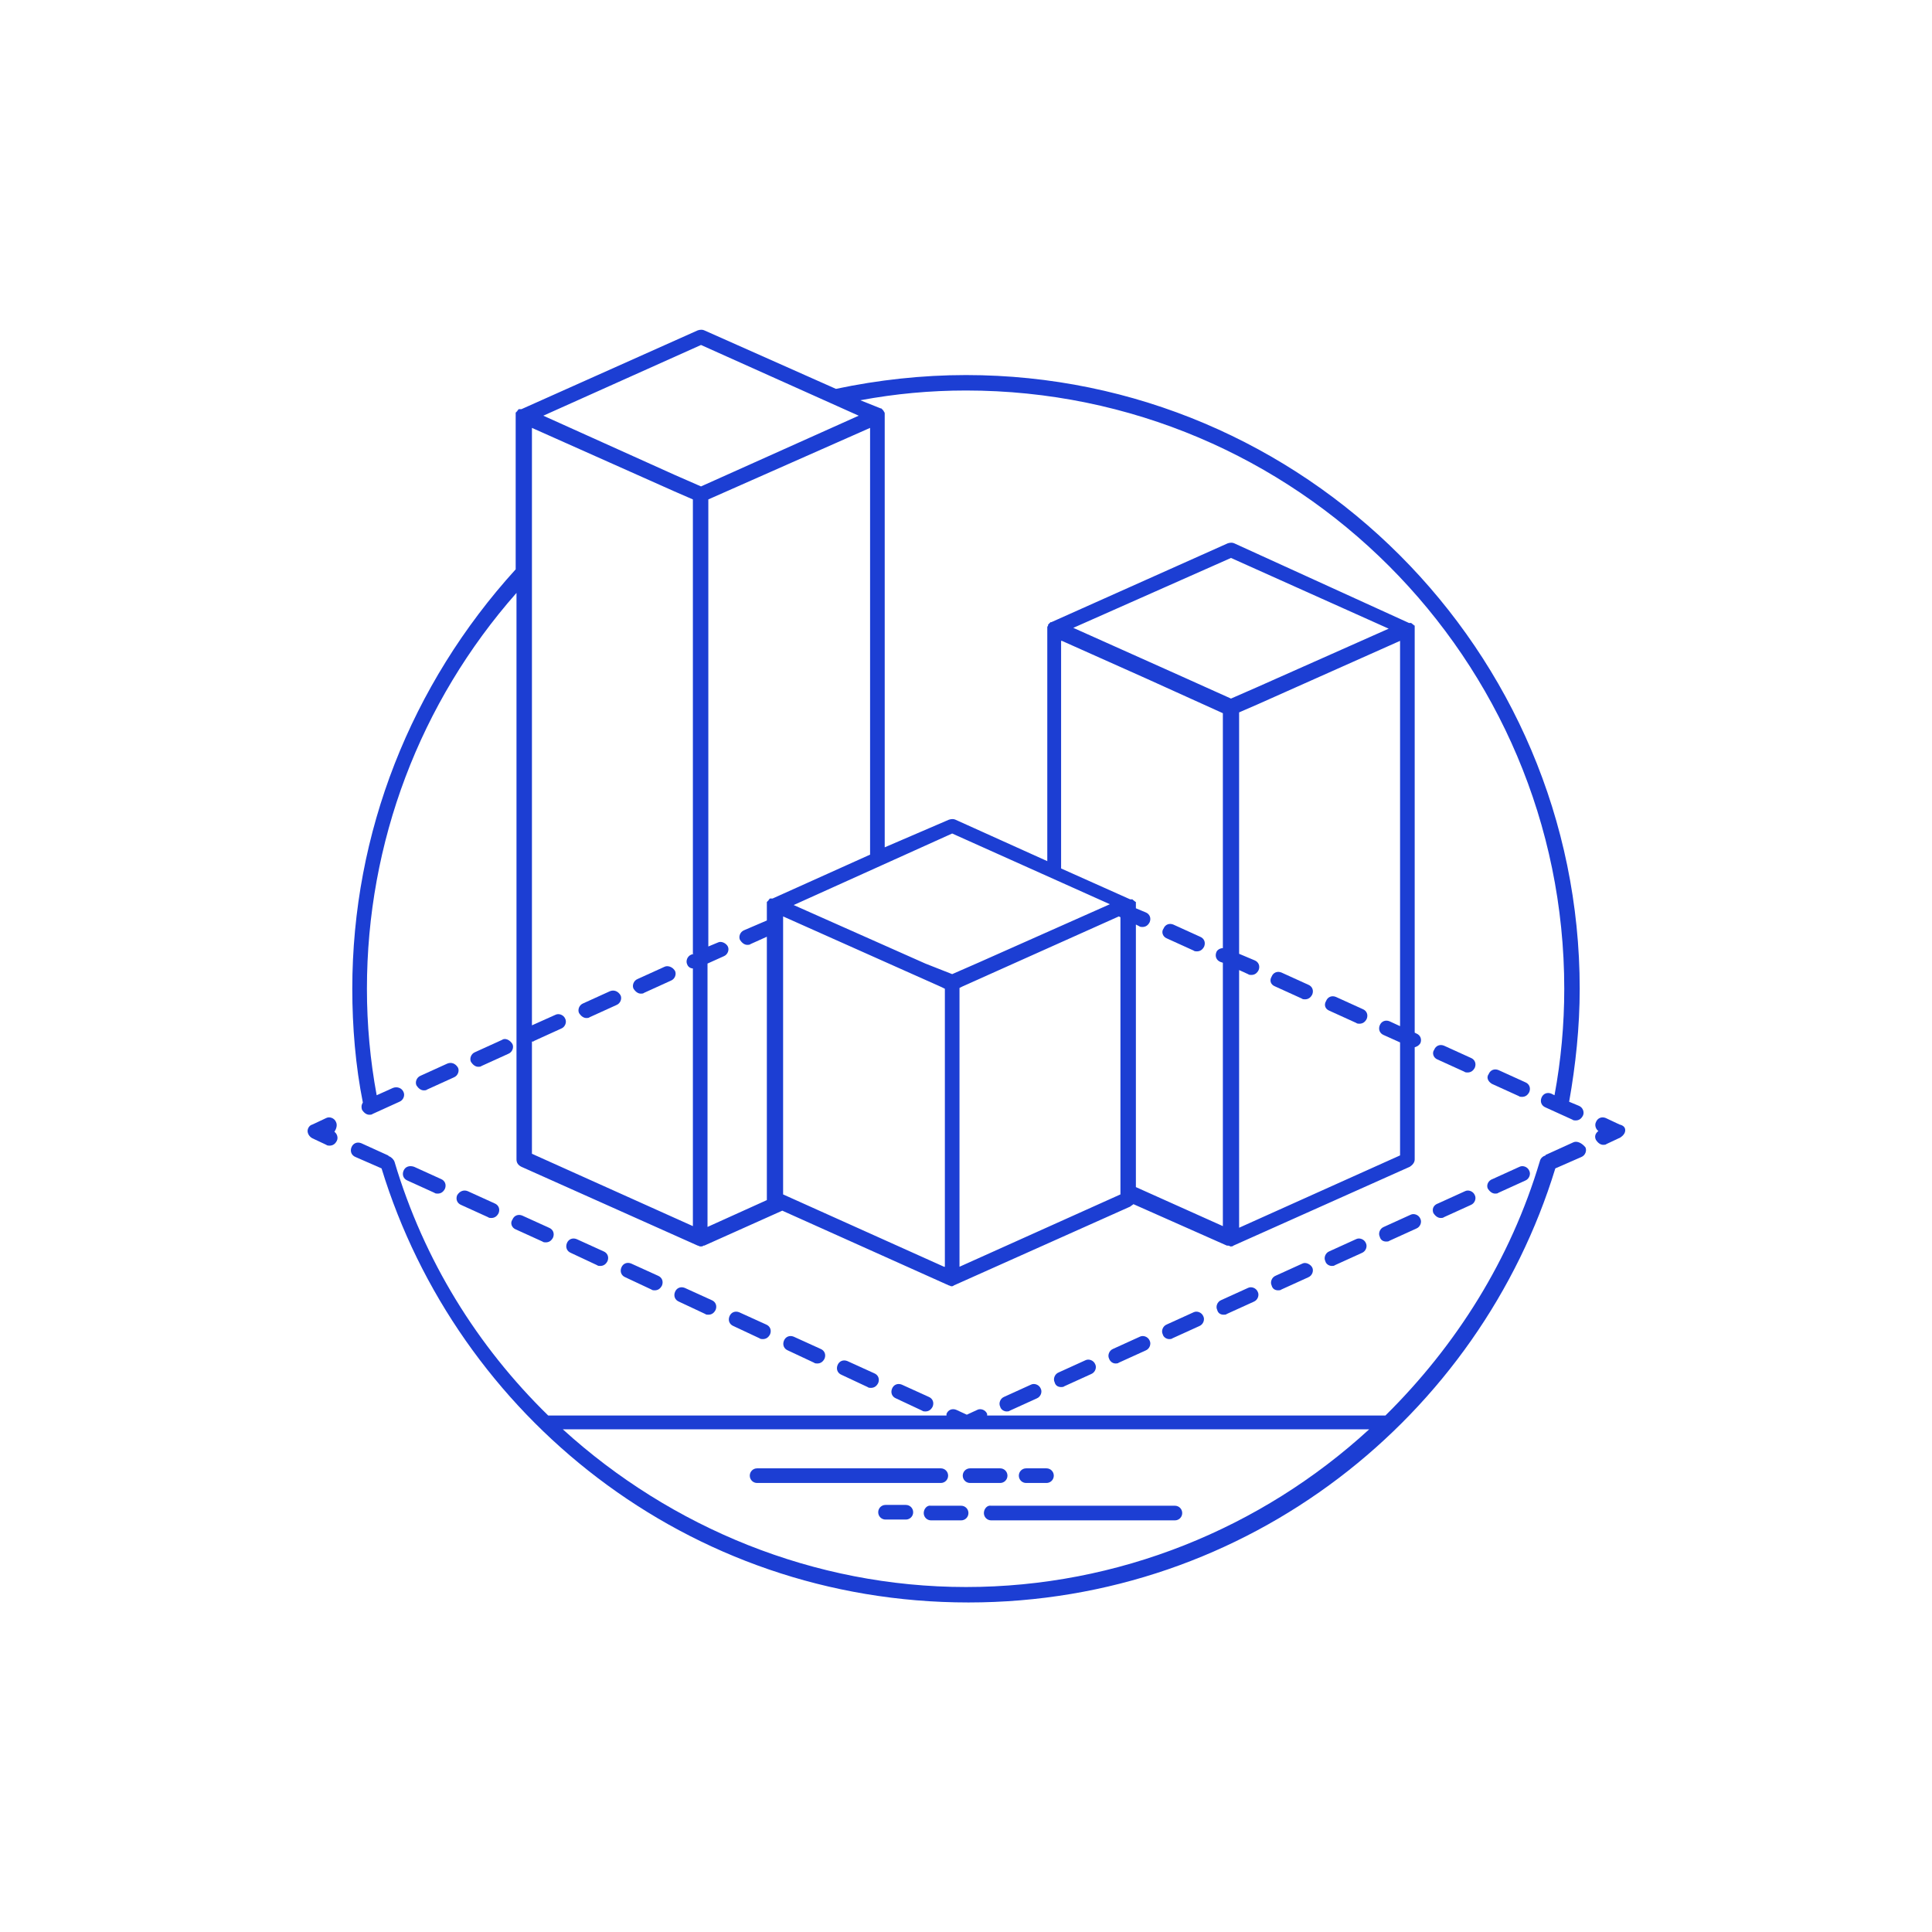
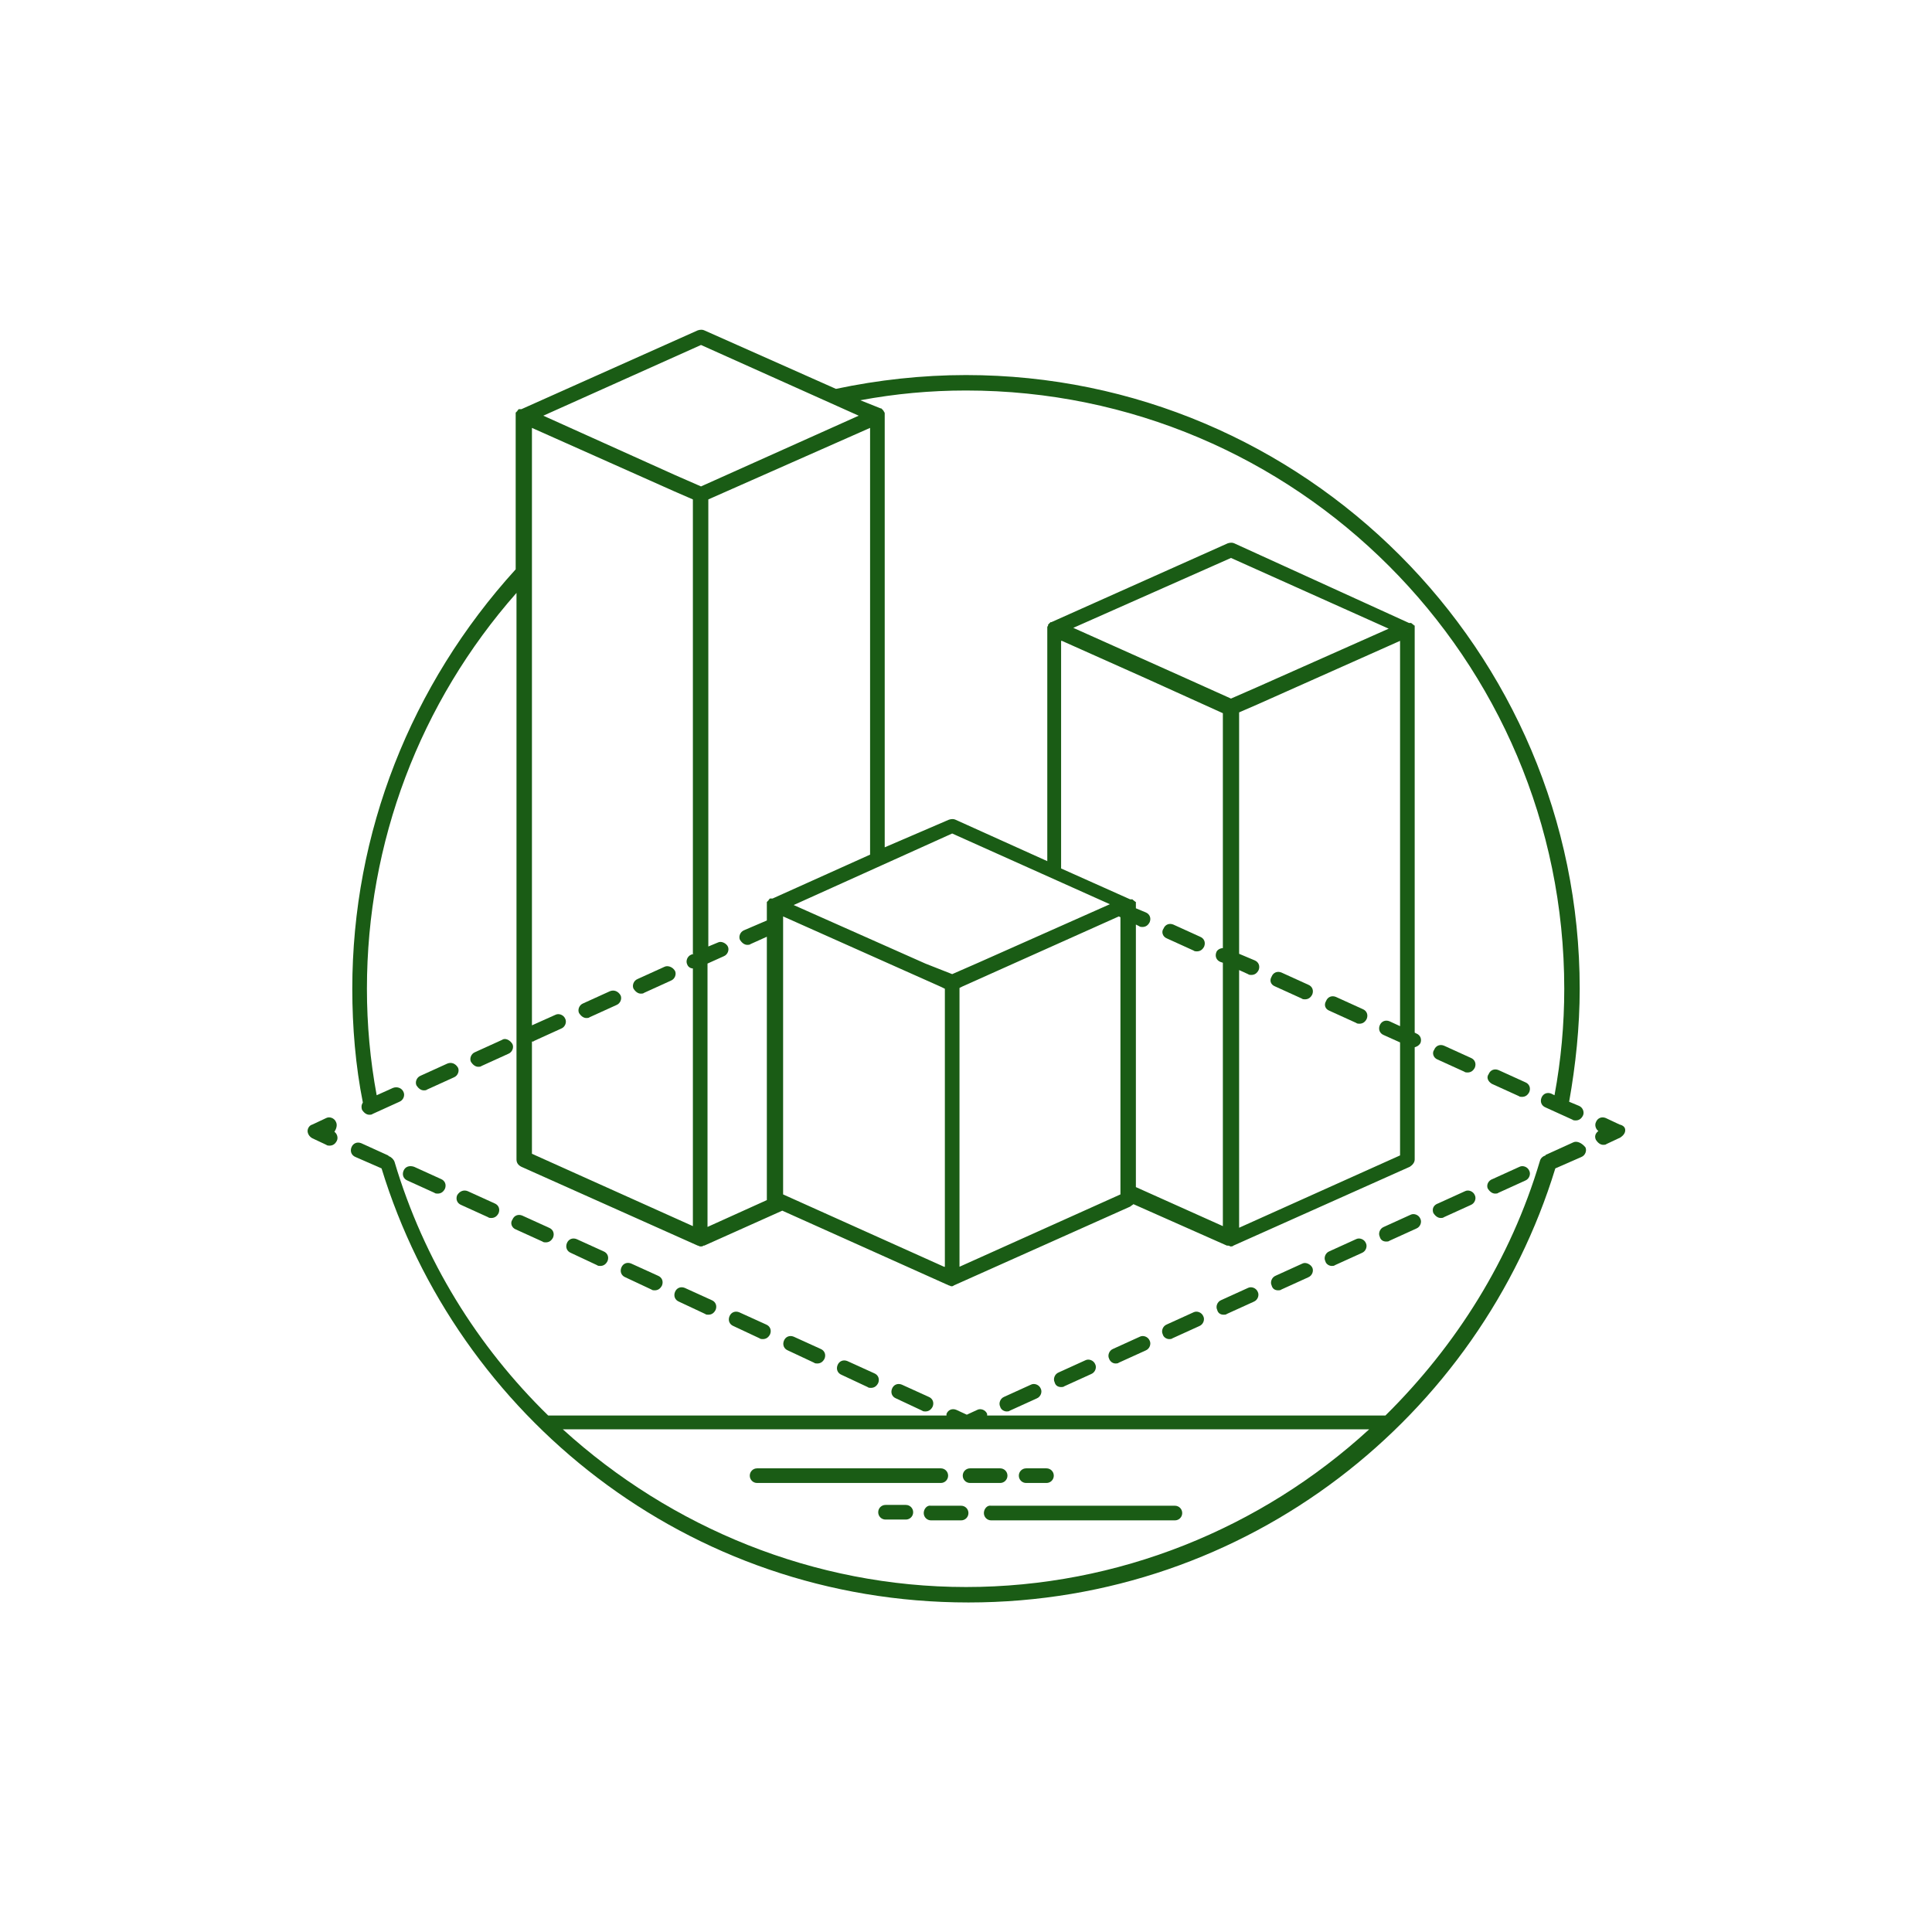
<svg xmlns="http://www.w3.org/2000/svg" width="100" height="100">
-   <svg fill="#1c3ed3" transform="matrix(.69 0 0 .69 15.5 15.5)" viewBox="0 0 164 164">
+   <svg fill="#1a5c15" transform="matrix(.69 0 0 .69 15.5 15.5)" viewBox="0 0 164 164">
    <path d="M56.3 145.6h22.6c.5 0 .9-.4.9-.9s-.4-.9-.9-.9H56.3c-.5 0-.9.4-.9.9s.4.9.9.9zM82.5 145.6h3.7c.5 0 .9-.4.9-.9s-.4-.9-.9-.9h-3.7c-.5 0-.9.4-.9.9s.4.9.9.9zM89.4 145.6h2.5c.5 0 .9-.4.9-.9s-.4-.9-.9-.9h-2.5c-.5 0-.9.4-.9.9s.4.9.9.9zM84.2 149.3c0 .5.4.9.9.9h22.6c.5 0 .9-.4.9-.9s-.4-.9-.9-.9H85.1c-.5-.1-.9.4-.9.9zM76.8 149.3c0 .5.4.9.9.9h3.7c.5 0 .9-.4.9-.9s-.4-.9-.9-.9h-3.7c-.5-.1-.9.4-.9.9zM74.6 148.3h-2.5c-.5 0-.9.4-.9.9s.4.9.9.9h2.5c.5 0 .9-.4.9-.9s-.4-.9-.9-.9zM44.9 82.1l-3.3 1.5c-.5.2-.7.8-.5 1.2.2.3.5.6.9.6.1 0 .3 0 .4-.1l3.3-1.5c.5-.2.7-.8.5-1.2-.3-.5-.9-.7-1.3-.5zM24.9 91.1l-3.3 1.5c-.5.2-.7.8-.5 1.2.2.3.5.6.9.6.1 0 .3 0 .4-.1l3.3-1.5c.5-.2.7-.8.5-1.2-.3-.5-.9-.8-1.3-.5zM38.2 85.1l-3.3 1.5c-.5.2-.7.8-.5 1.2.2.3.5.6.9.6.1 0 .3 0 .4-.1l3.3-1.5c.5-.2.7-.8.5-1.2-.3-.5-.8-.7-1.3-.5zM18.2 94l-3.3 1.5c-.5.2-.7.8-.5 1.2.2.3.5.6.9.6.1 0 .3 0 .4-.1l3.3-1.5c.5-.2.7-.8.5-1.2-.3-.5-.8-.7-1.3-.5zM4.5 101.2c-.2-.5-.8-.7-1.2-.5l-1.7.8c-.4.1-.6.5-.6.8s.2.7.6.9l1.7.8c.1.1.3.1.4.1.4 0 .7-.2.9-.6.2-.4 0-.9-.3-1.1.2-.3.4-.8.2-1.2zM76.6 136.7c.1.1.3.1.4.1.4 0 .7-.2.9-.6.2-.5 0-1-.5-1.2l-3.3-1.5c-.5-.2-1 0-1.2.5-.2.5 0 1 .5 1.2l3.2 1.5zM56.6 127.8c.1.1.3.1.4.1.4 0 .7-.2.9-.6.2-.5 0-1-.5-1.2l-3.3-1.5c-.5-.2-1 0-1.2.5-.2.5 0 1 .5 1.2l3.2 1.5zM43.3 121.8c.1.1.3.1.4.1.4 0 .7-.2.9-.6.2-.5 0-1-.5-1.2l-3.3-1.5c-.5-.2-1 0-1.2.5-.2.5 0 1 .5 1.2l3.2 1.5zM63.3 130.8c.1.1.3.1.4.1.4 0 .7-.2.9-.6.2-.5 0-1-.5-1.2l-3.3-1.5c-.5-.2-1 0-1.2.5-.2.5 0 1 .5 1.2l3.2 1.5zM69.9 133.8c.1.1.3.1.4.1.4 0 .7-.2.9-.6.2-.5 0-1-.5-1.2l-3.3-1.5c-.5-.2-1 0-1.2.5s0 1 .5 1.2l3.2 1.5zM36.6 118.8c.1.1.3.1.4.1.4 0 .7-.2.9-.6.2-.5 0-1-.5-1.2l-3.3-1.5c-.5-.2-1 0-1.2.5-.2.5 0 1 .5 1.2l3.2 1.5zM26.6 114.4l3.3 1.5c.1.1.3.1.4.1.4 0 .7-.2.9-.6.2-.5 0-1-.5-1.2l-3.3-1.5c-.5-.2-1 0-1.2.5-.3.4-.1 1 .4 1.2zM19.4 110.2c-.2.5 0 1 .5 1.2l3.3 1.5c.1.1.3.1.4.1.4 0 .7-.2.9-.6.2-.5 0-1-.5-1.2l-3.3-1.5c-.5-.2-1 0-1.3.5zM49.9 124.8c.1.1.3.1.4.1.4 0 .7-.2.9-.6.2-.5 0-1-.5-1.2l-3.3-1.5c-.5-.2-1 0-1.2.5-.2.5 0 1 .5 1.2l3.2 1.5zM12.8 107.2c-.2.5 0 1 .5 1.2l3.3 1.5c.1.1.3.1.4.1.4 0 .7-.2.9-.6.2-.5 0-1-.5-1.2l-3.3-1.5c-.6-.2-1.1 0-1.3.5z" />
    <path d="M156.7 103.7l-3.3 1.5s-.1 0-.1.1c-.3.1-.6.3-.7.7-3.6 12.1-10.3 22.7-19 31.3h-49v-.2c-.2-.5-.8-.7-1.2-.5l-1.3.6-1.3-.6c-.5-.2-1 0-1.2.5v.2h-49c-8.7-8.5-15.3-19.1-18.9-31.2-.1-.3-.4-.6-.7-.7l-.1-.1-3.3-1.5c-.5-.2-1 0-1.2.5-.2.5 0 1 .5 1.2l3.2 1.4c9.3 30.4 37.6 53.4 72.2 53.4 34.5 0 62.9-23 72.2-53.4l3.2-1.4c.5-.2.7-.8.5-1.2-.5-.6-1.1-.8-1.5-.6zM82 158.4c-18.7 0-36.3-7.3-49.6-19.4h99.2c-13.3 12.2-30.9 19.4-49.6 19.4z" />
    <path d="M113.7 124.9c.1 0 .3 0 .4-.1l3.3-1.5c.5-.2.7-.8.5-1.2-.2-.5-.8-.7-1.2-.5l-3.3 1.5c-.5.2-.7.8-.5 1.2.1.4.4.6.8.6zM120.4 121.9c.1 0 .3 0 .4-.1l3.3-1.5c.5-.2.7-.8.5-1.2s-.8-.7-1.2-.5l-3.3 1.5c-.5.2-.7.8-.5 1.2.1.4.4.6.8.6zM127 118.9c.1 0 .3 0 .4-.1l3.3-1.5c.5-.2.7-.8.5-1.2-.2-.5-.8-.7-1.2-.5l-3.3 1.5c-.5.2-.7.8-.5 1.2.1.4.5.6.8.6zM133.7 115.9c.1 0 .3 0 .4-.1l3.3-1.5c.5-.2.7-.8.5-1.2-.2-.5-.8-.7-1.2-.5l-3.3 1.5c-.5.2-.7.8-.5 1.2.1.4.4.6.8.6zM146.2 109.4c.2.3.5.6.9.6.1 0 .3 0 .4-.1l3.3-1.5c.5-.2.7-.8.5-1.2-.2-.5-.8-.7-1.2-.5l-3.3 1.5c-.6.2-.8.8-.6 1.2zM139.5 112.4c.2.3.5.6.9.6.1 0 .3 0 .4-.1l3.3-1.5c.5-.2.7-.8.5-1.2-.2-.5-.8-.7-1.2-.5l-3.3 1.5c-.6.2-.8.7-.6 1.2zM87 136.8c.1 0 .3 0 .4-.1l3.3-1.5c.5-.2.7-.8.5-1.2-.2-.5-.8-.7-1.2-.5l-3.3 1.5c-.5.2-.7.8-.5 1.2.1.4.5.6.8.6zM93.7 133.8c.1 0 .3 0 .4-.1l3.3-1.5c.5-.2.7-.8.5-1.2-.2-.5-.8-.7-1.2-.5l-3.3 1.5c-.5.2-.7.8-.5 1.2.1.4.4.6.8.6zM100.4 130.9c.1 0 .3 0 .4-.1l3.3-1.5c.5-.2.7-.8.5-1.2-.2-.5-.8-.7-1.2-.5l-3.3 1.5c-.5.2-.7.8-.5 1.2.1.3.4.6.8.6zM107 127.9c.1 0 .3 0 .4-.1l3.3-1.5c.5-.2.7-.8.5-1.2-.2-.5-.8-.7-1.2-.5l-3.3 1.5c-.5.2-.7.8-.5 1.2.1.4.5.6.8.6zM162.4 101.5l-1.7-.8c-.5-.2-1 0-1.2.5-.2.4 0 .9.3 1.1-.4.3-.5.7-.3 1.1.2.3.5.6.9.6.1 0 .3 0 .4-.1l1.7-.8c.3-.2.6-.5.6-.9s-.3-.6-.7-.7zM157.4 99.2l-1.2-.5c.8-4.5 1.3-9.2 1.3-13.9 0-41.6-33.9-75.5-75.5-75.5-5.4 0-10.8.6-16 1.7L49.8 3.8c-.2-.1-.5-.1-.8 0l-21.7 9.7h-.1-.1-.1s-.1 0-.1.1l-.1.1s0 .1-.1.1c0 0 0 .1-.1.1v19.3C13.7 47.4 6.5 65.6 6.5 84.8c0 4.7.4 9.5 1.3 14-.2.3-.2.6-.1.9.2.3.5.6.9.6.1 0 .3 0 .4-.1l3.3-1.5c.5-.2.7-.8.5-1.2-.2-.5-.8-.7-1.3-.5l-2 .9c-.8-4.3-1.2-8.7-1.2-13.1 0-18 6.5-35.2 18.4-48.7v69.7c0 .4.2.7.6.9l21.7 9.7c.1 0 .2.1.3.1h.1c.1 0 .2 0 .3-.1h.1l9.6-4.3 20.5 9.2c.1 0 .2.1.3.1.1 0 .2 0 .3-.1l21.7-9.7c.1-.1.3-.2.4-.3l11.5 5.1h.1c.1 0 .2 0 .3.1h.1c.1 0 .2 0 .3-.1l21.7-9.7c.3-.2.6-.5.6-.9V92c.3-.1.5-.2.7-.5.2-.5 0-1-.5-1.2l-.2-.1V40.5v-.2-.1c0-.1 0-.1-.1-.1 0 0 0-.1-.1-.1l-.1-.1s-.1 0-.1-.1h-.1-.1-.1L115 30c-.2-.1-.5-.1-.8 0l-21.7 9.7h-.1l-.1.1-.1.1-.1.1v.1c0 .1-.1.1-.1.2V69.1L80.7 64c-.2-.1-.5-.1-.8 0L72 67.4V14.3 14c0-.1-.1-.2-.1-.2 0-.1-.1-.1-.1-.2 0 0-.1 0-.1-.1 0 0-.1 0-.1-.1h-.1l-2.5-1c4.3-.8 8.6-1.2 13-1.2 40.6 0 73.6 33 73.6 73.6 0 4.4-.4 8.8-1.2 13.1l-.4-.2c-.5-.2-1 0-1.2.5-.2.5 0 1 .5 1.2l3.3 1.5c.1.1.3.1.4.1.4 0 .7-.2.9-.6.2-.4 0-1-.5-1.2zM48.5 80.5l-.3.1c-.5.2-.7.8-.5 1.2.1.3.4.5.7.5V114l-19.8-8.9V91.3c.1 0 .2 0 .3-.1l3.3-1.5c.5-.2.7-.8.5-1.2-.2-.5-.8-.7-1.2-.5l-2.9 1.3V15.8l17.5 7.8 2.3 1v55.9zm.9-57.5l-3.2-1.4L30 14.3l19.4-8.7 19.4 8.7L49.4 23zm29.9 96l-19.8-8.9V75.9L79 84.6l.4.2V119zm21.7-9.1v.2L81.2 119V84.7l.4-.2 19.2-8.6.2.1v33.9zm34.4-20.5l-1.3-.6c-.5-.2-1 0-1.2.5-.2.5 0 1 .5 1.2l2 .9v13.9l-19.8 8.9V82.5l1.1.5c.1.1.3.1.4.1.4 0 .7-.2.9-.6.2-.5 0-1-.5-1.2l-1.9-.8V50.8l2.3-1 17.5-7.8v47.4zm-20.8-57.6l19.4 8.7-16.2 7.2-3.2 1.4-6-2.7-13.4-6 19.4-8.6zM93.8 42l10.3 4.6 9.5 4.3v28.9c-.3 0-.7.2-.8.5-.2.5 0 1 .5 1.2l.3.1V114l-10.7-4.8V76.9l.4.2c.1.1.3.1.4.1.4 0 .7-.2.9-.6.2-.5 0-1-.5-1.2l-1.2-.5v-.4-.2-.1c0-.1 0-.1-.1-.1 0 0 0-.1-.1-.1l-.1-.1s-.1 0-.1-.1h-.1-.1-.1L93.7 70V42zM80.3 65.7l19.4 8.7-16.2 7.2-3.2 1.4-3.3-1.3-16.2-7.2 19.5-8.8zM70.2 15.8v52.5l-12 5.4h-.1-.1-.1s-.1 0-.1.1l-.1.1s0 .1-.1.1c0 0 0 .1-.1.1v2.3l-2.8 1.2c-.5.2-.7.8-.5 1.2.2.3.5.6.9.6.1 0 .3 0 .4-.1l2-.9v32.4l-7.3 3.3V81.7l2-.9c.5-.2.7-.8.5-1.2s-.8-.7-1.2-.5l-1.2.5v-55l19.9-8.8z" />
    <path d="M106.7 78.6l3.3 1.5c.1.1.3.1.4.1.4 0 .7-.2.9-.6.2-.5 0-1-.5-1.2l-3.3-1.5c-.5-.2-1 0-1.2.5-.3.4-.1 1 .4 1.2zM120 84.5l3.3 1.5c.1.1.3.1.4.1.4 0 .7-.2.9-.6.2-.5 0-1-.5-1.2l-3.3-1.5c-.5-.2-1 0-1.2.5-.3.5-.1 1 .4 1.2zM140 93.5l3.3 1.5c.1.1.3.1.4.1.4 0 .7-.2.9-.6.2-.5 0-1-.5-1.2l-3.3-1.5c-.5-.2-1 0-1.2.5-.3.4-.1 1 .4 1.2zM126.7 87.5L130 89c.1.1.3.1.4.1.4 0 .7-.2.9-.6.2-.5 0-1-.5-1.2l-3.3-1.5c-.5-.2-1 0-1.2.5-.3.5-.1 1 .4 1.2zM146.7 96.5L150 98c.1.1.3.1.4.1.4 0 .7-.2.9-.6.2-.5 0-1-.5-1.2l-3.3-1.5c-.5-.2-1 0-1.2.5-.3.4-.1.9.4 1.2z" />
  </svg>
</svg>
